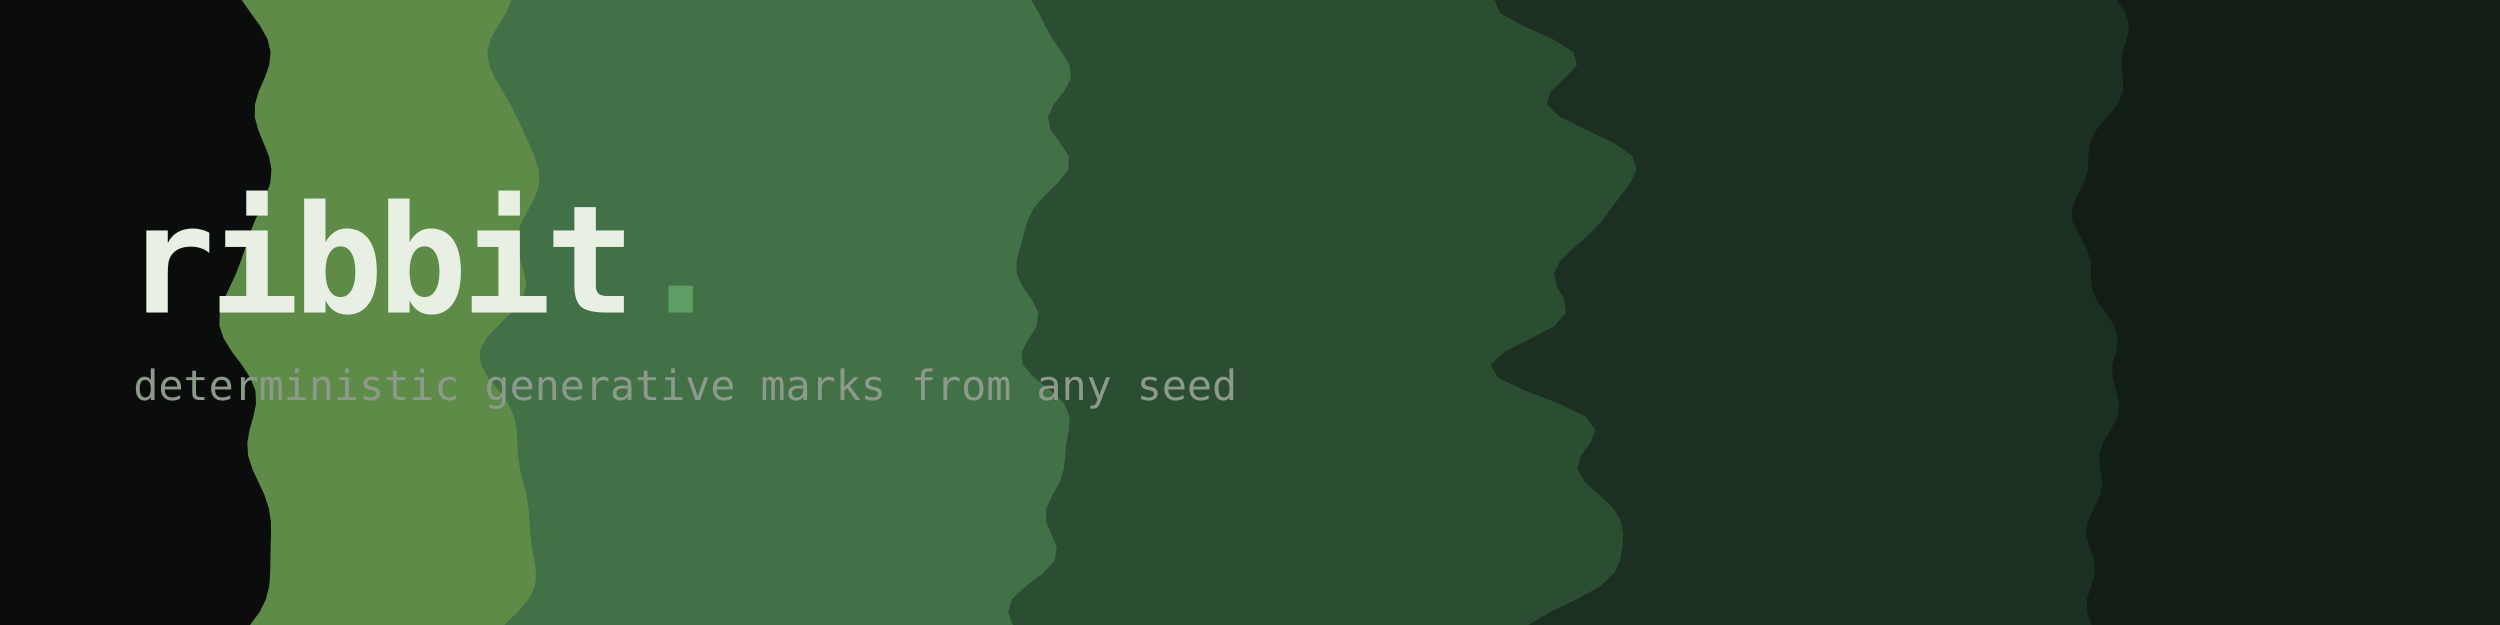
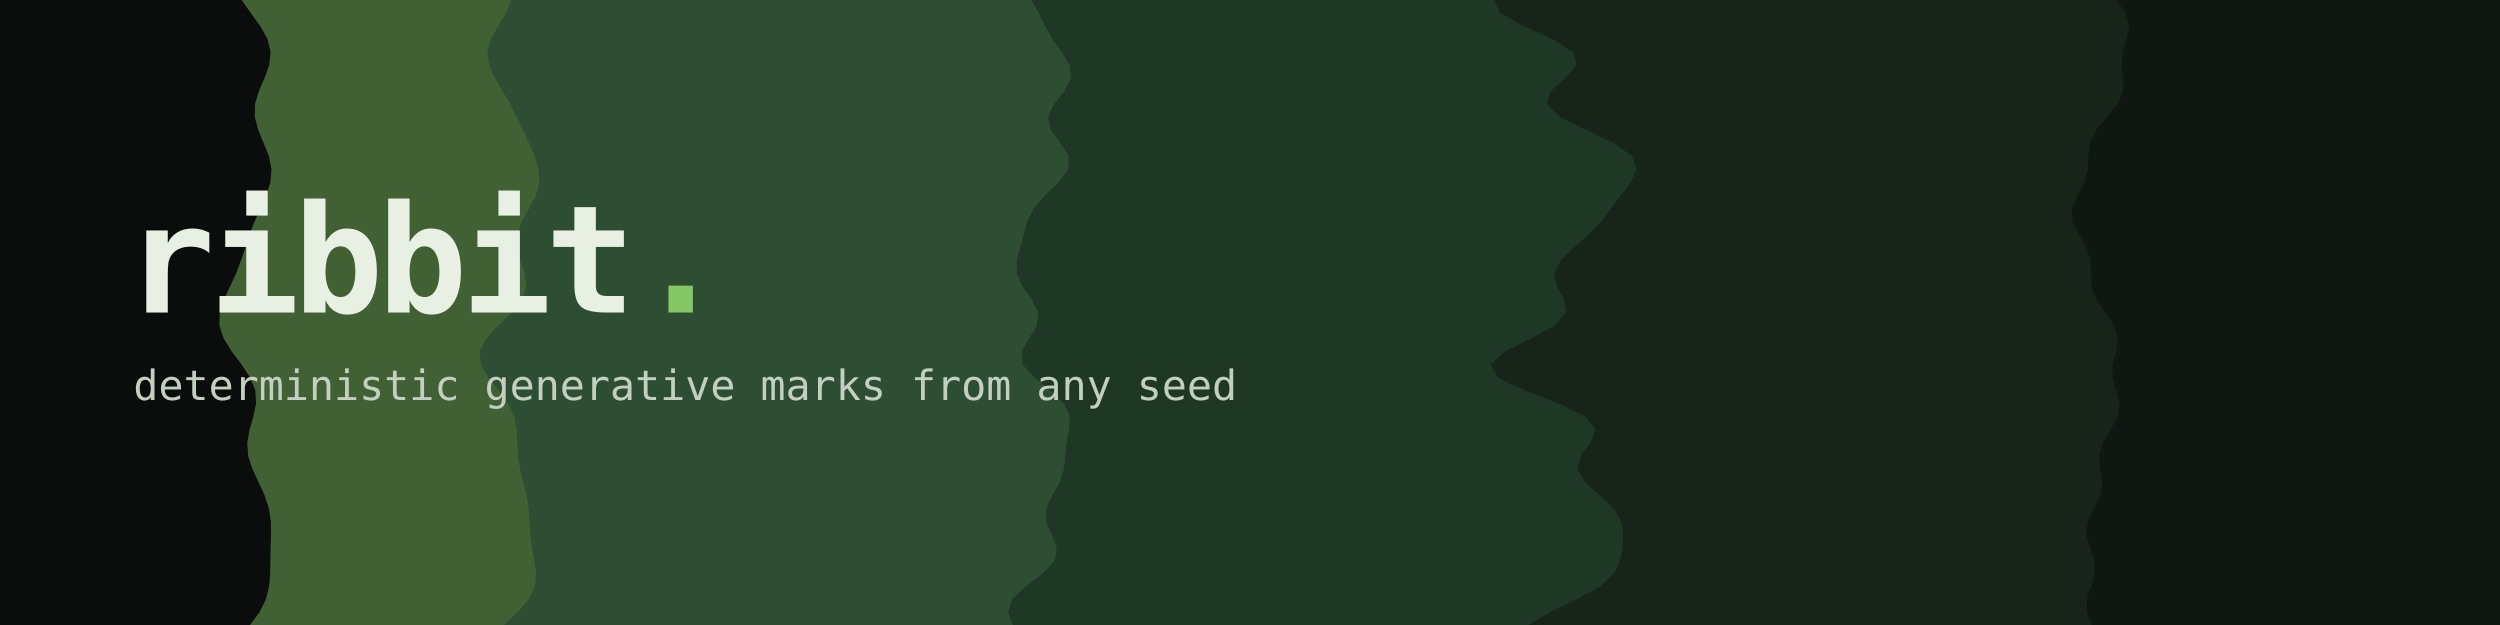
<svg xmlns="http://www.w3.org/2000/svg" width="1200" height="300" viewBox="0 0 1200 300">
  <rect width="1200" height="300" fill="#0a0d0b" />
  <path d="M1200 0 L116.0 0.0 L120.4 6.3 L124.9 12.5 L128.4 18.8 L129.9 25.0 L129.2 31.3 L127.0 37.5 L124.2 43.8 L122.4 50.0 L122.3 56.3 L124.0 62.5 L126.6 68.8 L129.1 75.0 L130.3 81.3 L129.8 87.5 L127.8 93.8 L125.0 100.0 L122.2 106.3 L119.8 112.5 L117.8 118.8 L115.7 125.0 L113.3 131.3 L110.4 137.5 L107.5 143.8 L105.5 150.0 L105.3 156.3 L107.4 162.5 L111.3 168.8 L116.0 175.0 L120.1 181.3 L122.6 187.5 L122.9 193.8 L121.6 200.0 L119.8 206.3 L118.7 212.5 L119.1 218.8 L121.1 225.0 L124.0 231.3 L126.9 237.5 L129.0 243.8 L130.0 250.0 L130.1 256.3 L129.9 262.5 L129.8 268.8 L129.7 275.0 L129.2 281.3 L127.7 287.5 L124.6 293.8 L120.0 300.0 L1200 300 Z" fill="#86c765" />
  <path d="M1200 0 L245.5 0.0 L242.9 6.3 L239.0 12.5 L235.5 18.8 L233.9 25.0 L234.8 31.3 L237.6 37.5 L241.2 43.8 L244.9 50.0 L248.1 56.3 L251.0 62.5 L253.9 68.8 L256.6 75.0 L258.5 81.3 L258.9 87.5 L257.2 93.8 L254.0 100.0 L250.5 106.3 L248.2 112.5 L248.0 118.8 L249.7 125.0 L251.8 131.3 L252.6 137.5 L250.6 143.8 L245.6 150.0 L239.1 156.3 L233.3 162.5 L230.2 168.8 L230.8 175.0 L234.4 181.3 L239.4 187.5 L243.9 193.8 L246.8 200.0 L248.0 206.3 L248.3 212.5 L248.6 218.8 L249.6 225.0 L251.1 231.3 L252.7 237.5 L253.7 243.8 L254.1 250.0 L254.5 256.3 L255.3 262.5 L256.4 268.8 L257.3 275.0 L256.8 281.3 L253.8 287.5 L248.5 293.8 L241.9 300.0 L1200 300 Z" fill="#5c9e63" />
  <path d="M1200 0 L378.0 0.0 L385.0 6.3 L389.4 12.5 L390.8 18.8 L389.4 25.0 L386.2 31.3 L382.2 37.5 L378.2 43.8 L374.4 50.0 L370.6 56.3 L366.3 62.5 L361.5 68.8 L356.8 75.0 L353.4 81.3 L352.6 87.5 L355.8 93.8 L363.2 100.0 L373.9 106.3 L386.0 112.5 L396.7 118.8 L403.5 125.0 L404.6 131.3 L399.7 137.5 L389.8 143.8 L377.2 150.0 L364.8 156.3 L354.7 162.5 L348.7 168.8 L347.1 175.0 L349.3 181.3 L354.3 187.5 L360.9 193.8 L368.3 200.0 L376.1 206.3 L383.9 212.5 L391.2 218.8 L397.4 225.0 L401.0 231.3 L401.0 237.5 L396.3 243.8 L387.0 250.0 L374.4 256.3 L360.7 262.5 L348.9 268.8 L341.5 275.0 L340.3 281.3 L345.5 287.5 L355.9 293.8 L368.9 300.0 L1200 300 Z" fill="#5c9e63" />
  <path d="M1200 0 L495.0 0.0 L498.7 6.3 L501.7 12.5 L505.2 18.8 L509.6 25.0 L513.4 31.3 L514.0 37.5 L510.8 43.8 L505.9 50.0 L503.0 56.3 L504.4 62.5 L509.1 68.8 L513.0 75.0 L512.8 81.3 L508.1 87.5 L501.5 93.8 L496.1 100.0 L493.1 106.3 L491.4 112.5 L489.7 118.8 L488.0 125.0 L488.0 131.3 L490.8 137.5 L495.3 143.8 L498.4 150.0 L497.7 156.3 L493.9 162.5 L490.4 168.8 L490.9 175.0 L496.4 181.3 L504.4 187.5 L510.8 193.8 L513.5 200.0 L513.1 206.3 L511.9 212.5 L511.3 218.8 L510.7 225.0 L508.7 231.3 L505.3 237.5 L502.3 243.8 L502.0 250.0 L504.6 256.3 L507.2 262.5 L506.4 268.8 L500.8 275.0 L492.5 281.3 L485.8 287.5 L483.9 293.8 L486.2 300.0 L1200 300 Z" fill="#3a6b45" />
  <path d="M1200 0 L628.9 0.0 L631.9 6.3 L638.0 12.5 L646.2 18.8 L652.1 25.0 L650.6 31.3 L640.4 37.5 L625.4 43.8 L612.3 50.0 L605.8 56.3 L606.1 62.5 L609.7 68.8 L613.6 75.0 L617.5 81.3 L623.2 87.5 L631.5 93.8 L640.0 100.0 L644.5 106.3 L642.7 112.5 L636.4 118.8 L630.8 125.0 L629.8 131.3 L633.1 137.5 L636.1 143.8 L634.2 150.0 L626.7 156.3 L617.0 162.5 L610.1 168.8 L608.4 175.0 L610.7 181.3 L614.2 187.5 L617.9 193.8 L623.3 200.0 L632.4 206.3 L644.1 212.5 L653.6 218.8 L655.6 225.0 L648.3 231.3 L635.2 237.5 L622.9 243.8 L616.0 250.0 L614.8 256.3 L615.9 262.5 L616.0 268.8 L615.1 275.0 L615.7 281.3 L619.7 287.5 L625.8 293.8 L630.6 300.0 L1200 300 Z" fill="#3a6b45" />
  <path d="M1200 0 L717.3 0.0 L720.1 6.3 L731.2 12.5 L745.3 18.8 L755.3 25.0 L756.9 31.3 L751.3 37.5 L744.3 43.8 L742.5 50.0 L749.0 56.3 L761.7 62.5 L774.9 68.8 L783.6 75.0 L785.6 81.3 L782.7 87.5 L778.0 93.8 L773.4 100.0 L768.7 106.3 L762.7 112.5 L755.5 118.8 L749.0 125.0 L745.9 131.3 L747.3 137.5 L750.8 143.8 L751.7 150.0 L746.3 156.3 L734.8 162.5 L722.2 168.8 L715.4 175.0 L719.0 181.3 L732.0 187.5 L748.5 193.8 L761.2 200.0 L765.8 206.3 L763.4 212.5 L758.8 218.8 L757.2 225.0 L760.7 231.3 L767.5 237.5 L774.2 243.8 L778.1 250.0 L779.2 256.3 L778.8 262.5 L777.7 268.8 L774.9 275.0 L768.3 281.3 L757.2 287.5 L744.0 293.8 L733.6 300.0 L1200 300 Z" fill="#25412c" />
  <path d="M1200 0 L881.2 0.0 L878.8 6.3 L876.3 12.5 L874.7 18.8 L873.9 25.0 L872.7 31.3 L869.9 37.5 L865.9 43.8 L862.8 50.0 L863.5 56.3 L869.4 62.5 L879.4 68.8 L889.6 75.0 L896.0 81.3 L896.6 87.5 L892.6 93.8 L887.6 100.0 L885.3 106.3 L886.8 112.5 L890.8 118.8 L894.1 125.0 L894.3 131.3 L891.1 137.5 L885.8 143.8 L880.4 150.0 L875.8 156.3 L871.8 162.5 L867.8 168.8 L864.2 175.0 L862.4 181.3 L864.0 187.5 L869.6 193.8 L877.0 200.0 L883.1 206.3 L885.1 212.5 L883.0 218.8 L879.3 225.0 L877.8 231.3 L881.1 237.5 L888.7 243.8 L897.1 250.0 L902.4 256.3 L902.2 262.5 L897.2 268.8 L890.0 275.0 L883.5 281.3 L879.2 287.5 L876.6 293.8 L874.4 300.0 L1200 300 Z" fill="#25412c" />
  <path d="M1200 0 L1015.8 0.0 L1020.3 6.3 L1022.0 12.5 L1020.8 18.8 L1018.9 25.0 L1018.3 31.3 L1019.1 37.5 L1019.1 43.8 L1016.5 50.0 L1011.4 56.3 L1006.1 62.5 L1003.1 68.8 L1002.4 75.0 L1002.2 81.3 L1000.5 87.5 L997.2 93.8 L994.5 100.0 L994.7 106.3 L997.8 112.5 L1001.5 118.8 L1003.5 125.0 L1003.7 131.3 L1003.9 137.5 L1006.2 143.8 L1010.6 150.0 L1014.8 156.3 L1016.6 162.5 L1015.7 168.8 L1014.0 175.0 L1014.0 181.3 L1015.7 187.5 L1017.3 193.8 L1016.4 200.0 L1013.1 206.3 L1009.4 212.5 L1007.6 218.8 L1008.1 225.0 L1009.1 231.3 L1008.2 237.5 L1005.2 243.8 L1002.2 250.0 L1001.3 256.3 L1003.0 262.5 L1005.2 268.8 L1005.6 275.0 L1003.8 281.3 L1001.7 287.5 L1001.7 293.8 L1004.1 300.0 L1200 300 Z" fill="#16241a" />
-   <rect width="1200" height="300" fill="#0a0d0b" opacity="0.32" />
-   <text x="60" y="150" font-family="'Geist Mono',ui-monospace,monospace" font-size="72" font-weight="600" letter-spacing="-3" fill="#e8f0e4">ribbit<tspan fill="#5c9e63">.</tspan>
+   <rect width="1200" height="300" fill="#0a0d0b" opacity="0.55" />
+   <text x="60" y="150" font-family="'Geist Mono',ui-monospace,monospace" font-size="72" font-weight="600" letter-spacing="-3" fill="#e8f0e4">ribbit<tspan fill="#86c765">.</tspan>
  </text>
-   <text x="64" y="192" font-family="'Geist Mono',ui-monospace,monospace" font-size="20" fill="#8b9a8a">deterministic generative marks from any seed</text>
+   <text x="64" y="192" font-family="'Geist Mono',ui-monospace,monospace" font-size="20" fill="#c3cfc0">deterministic generative marks from any seed</text>
</svg>
